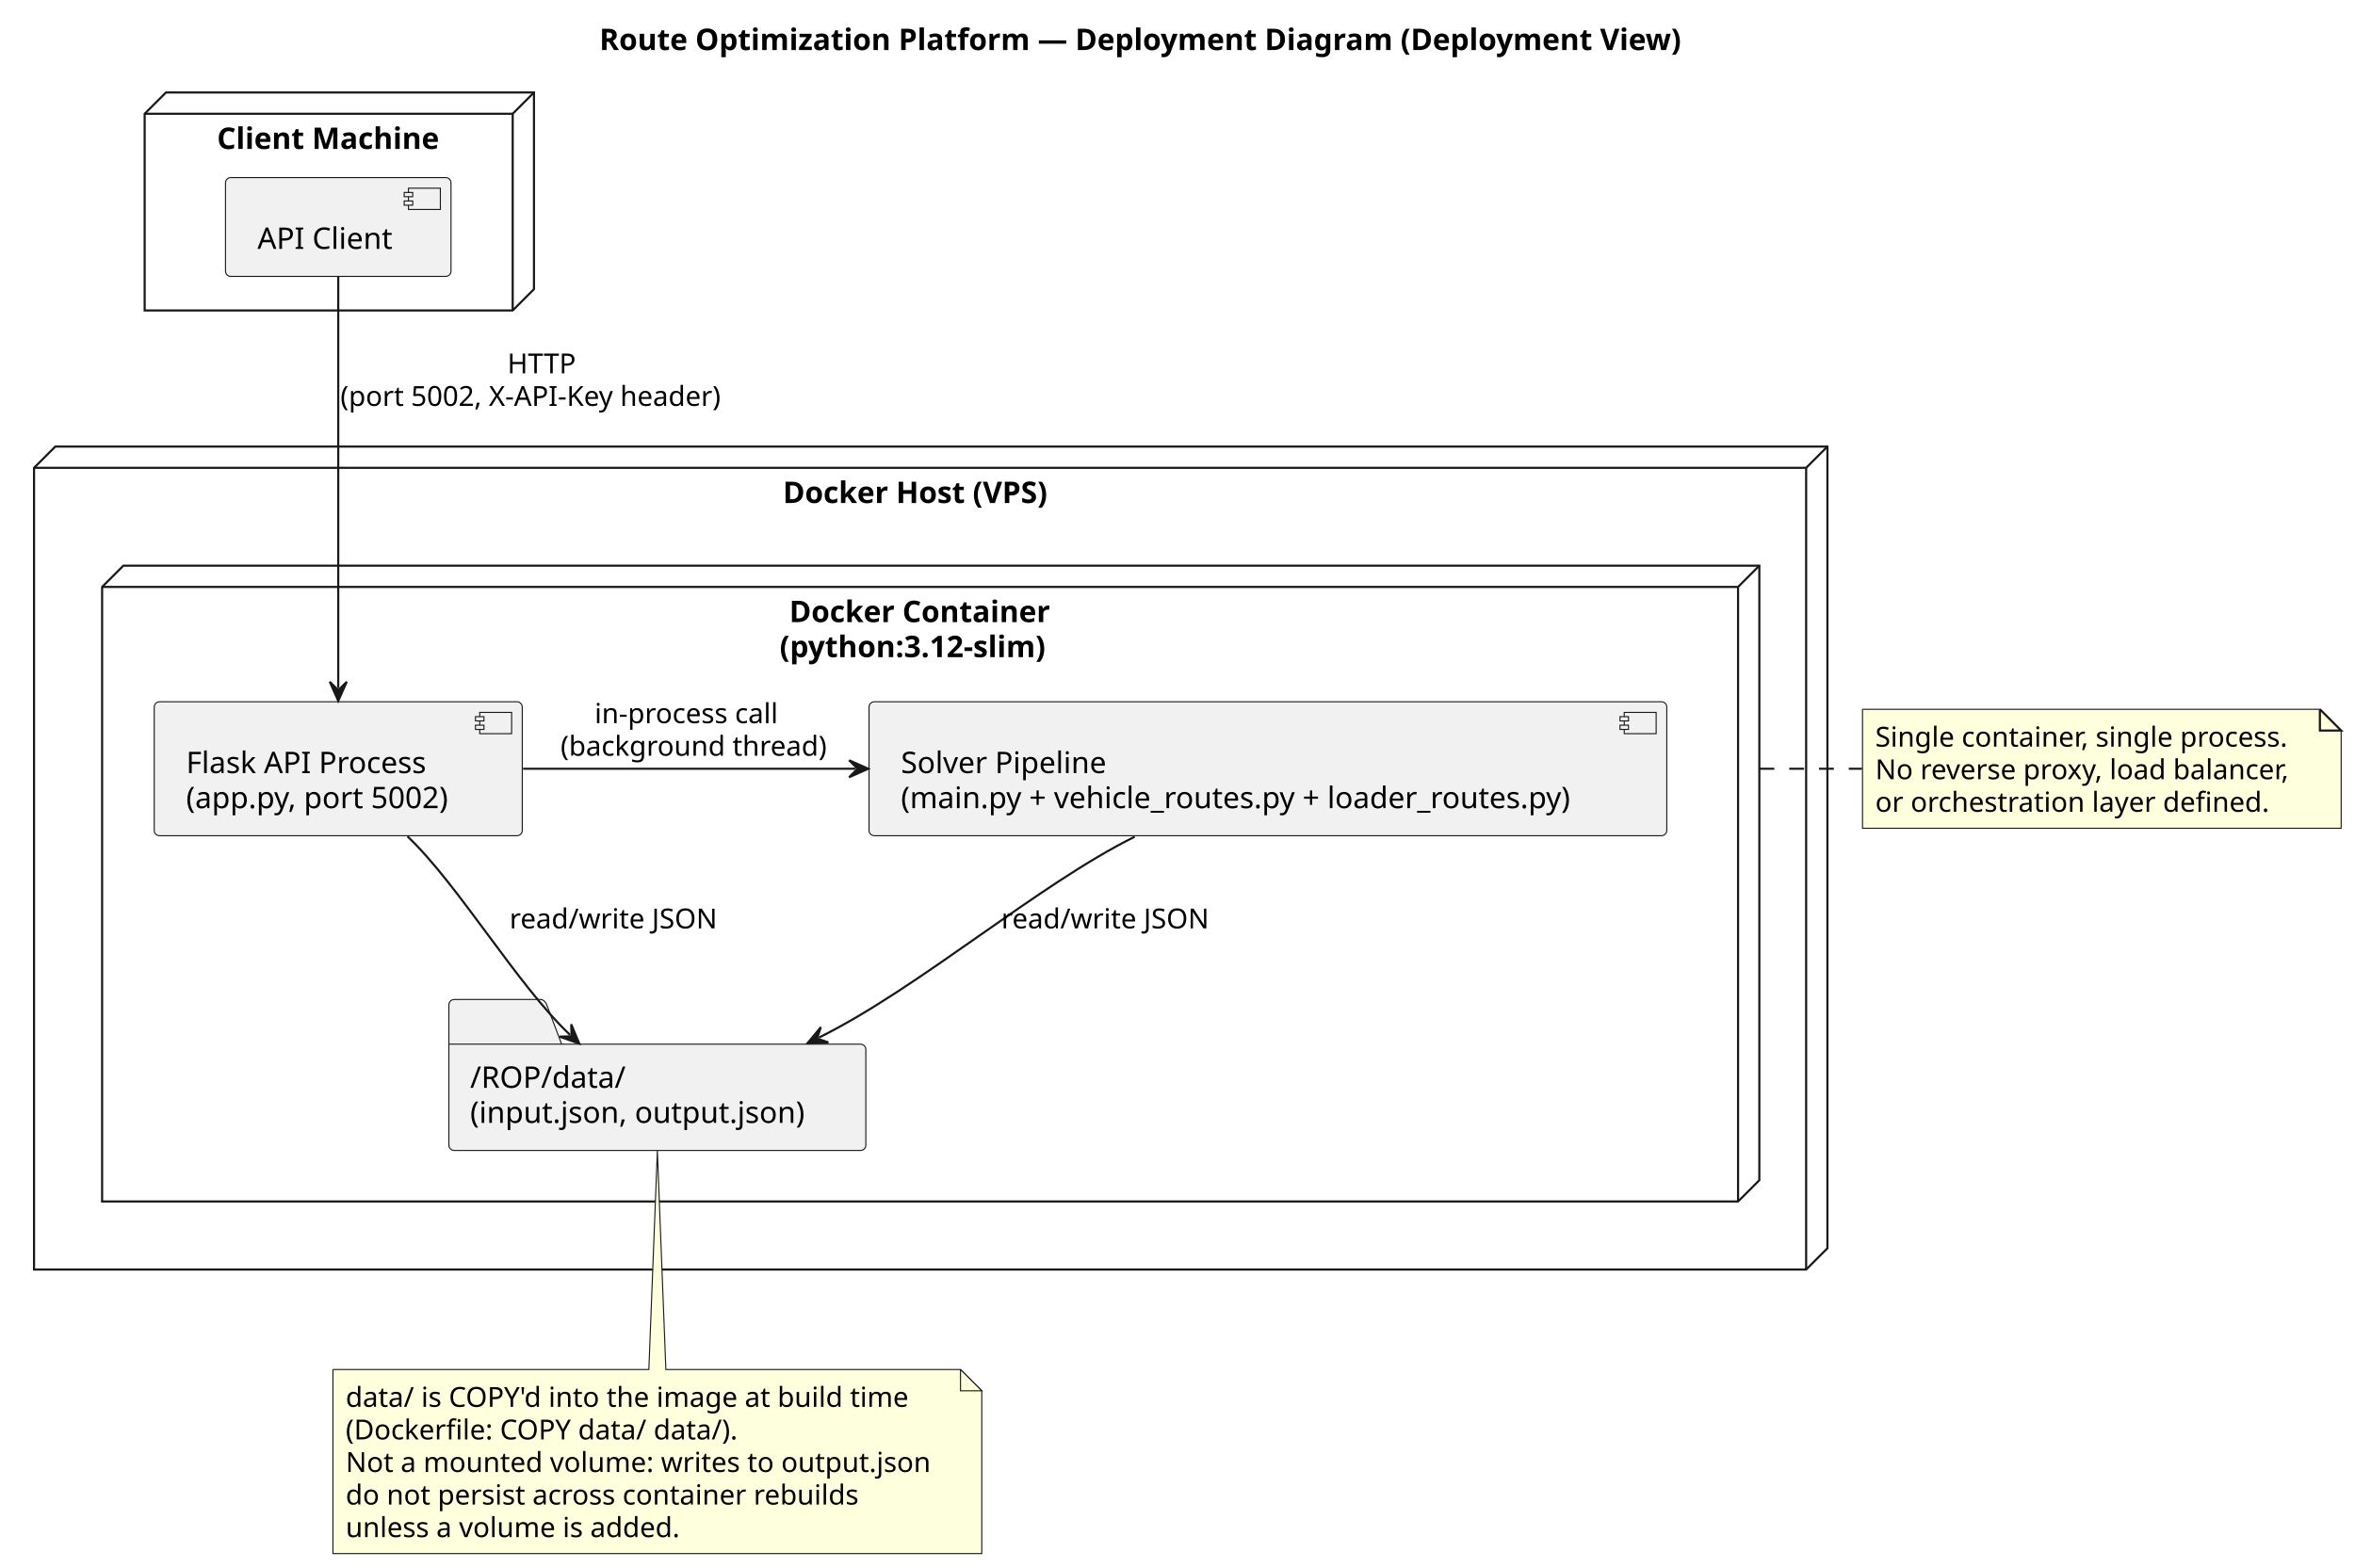
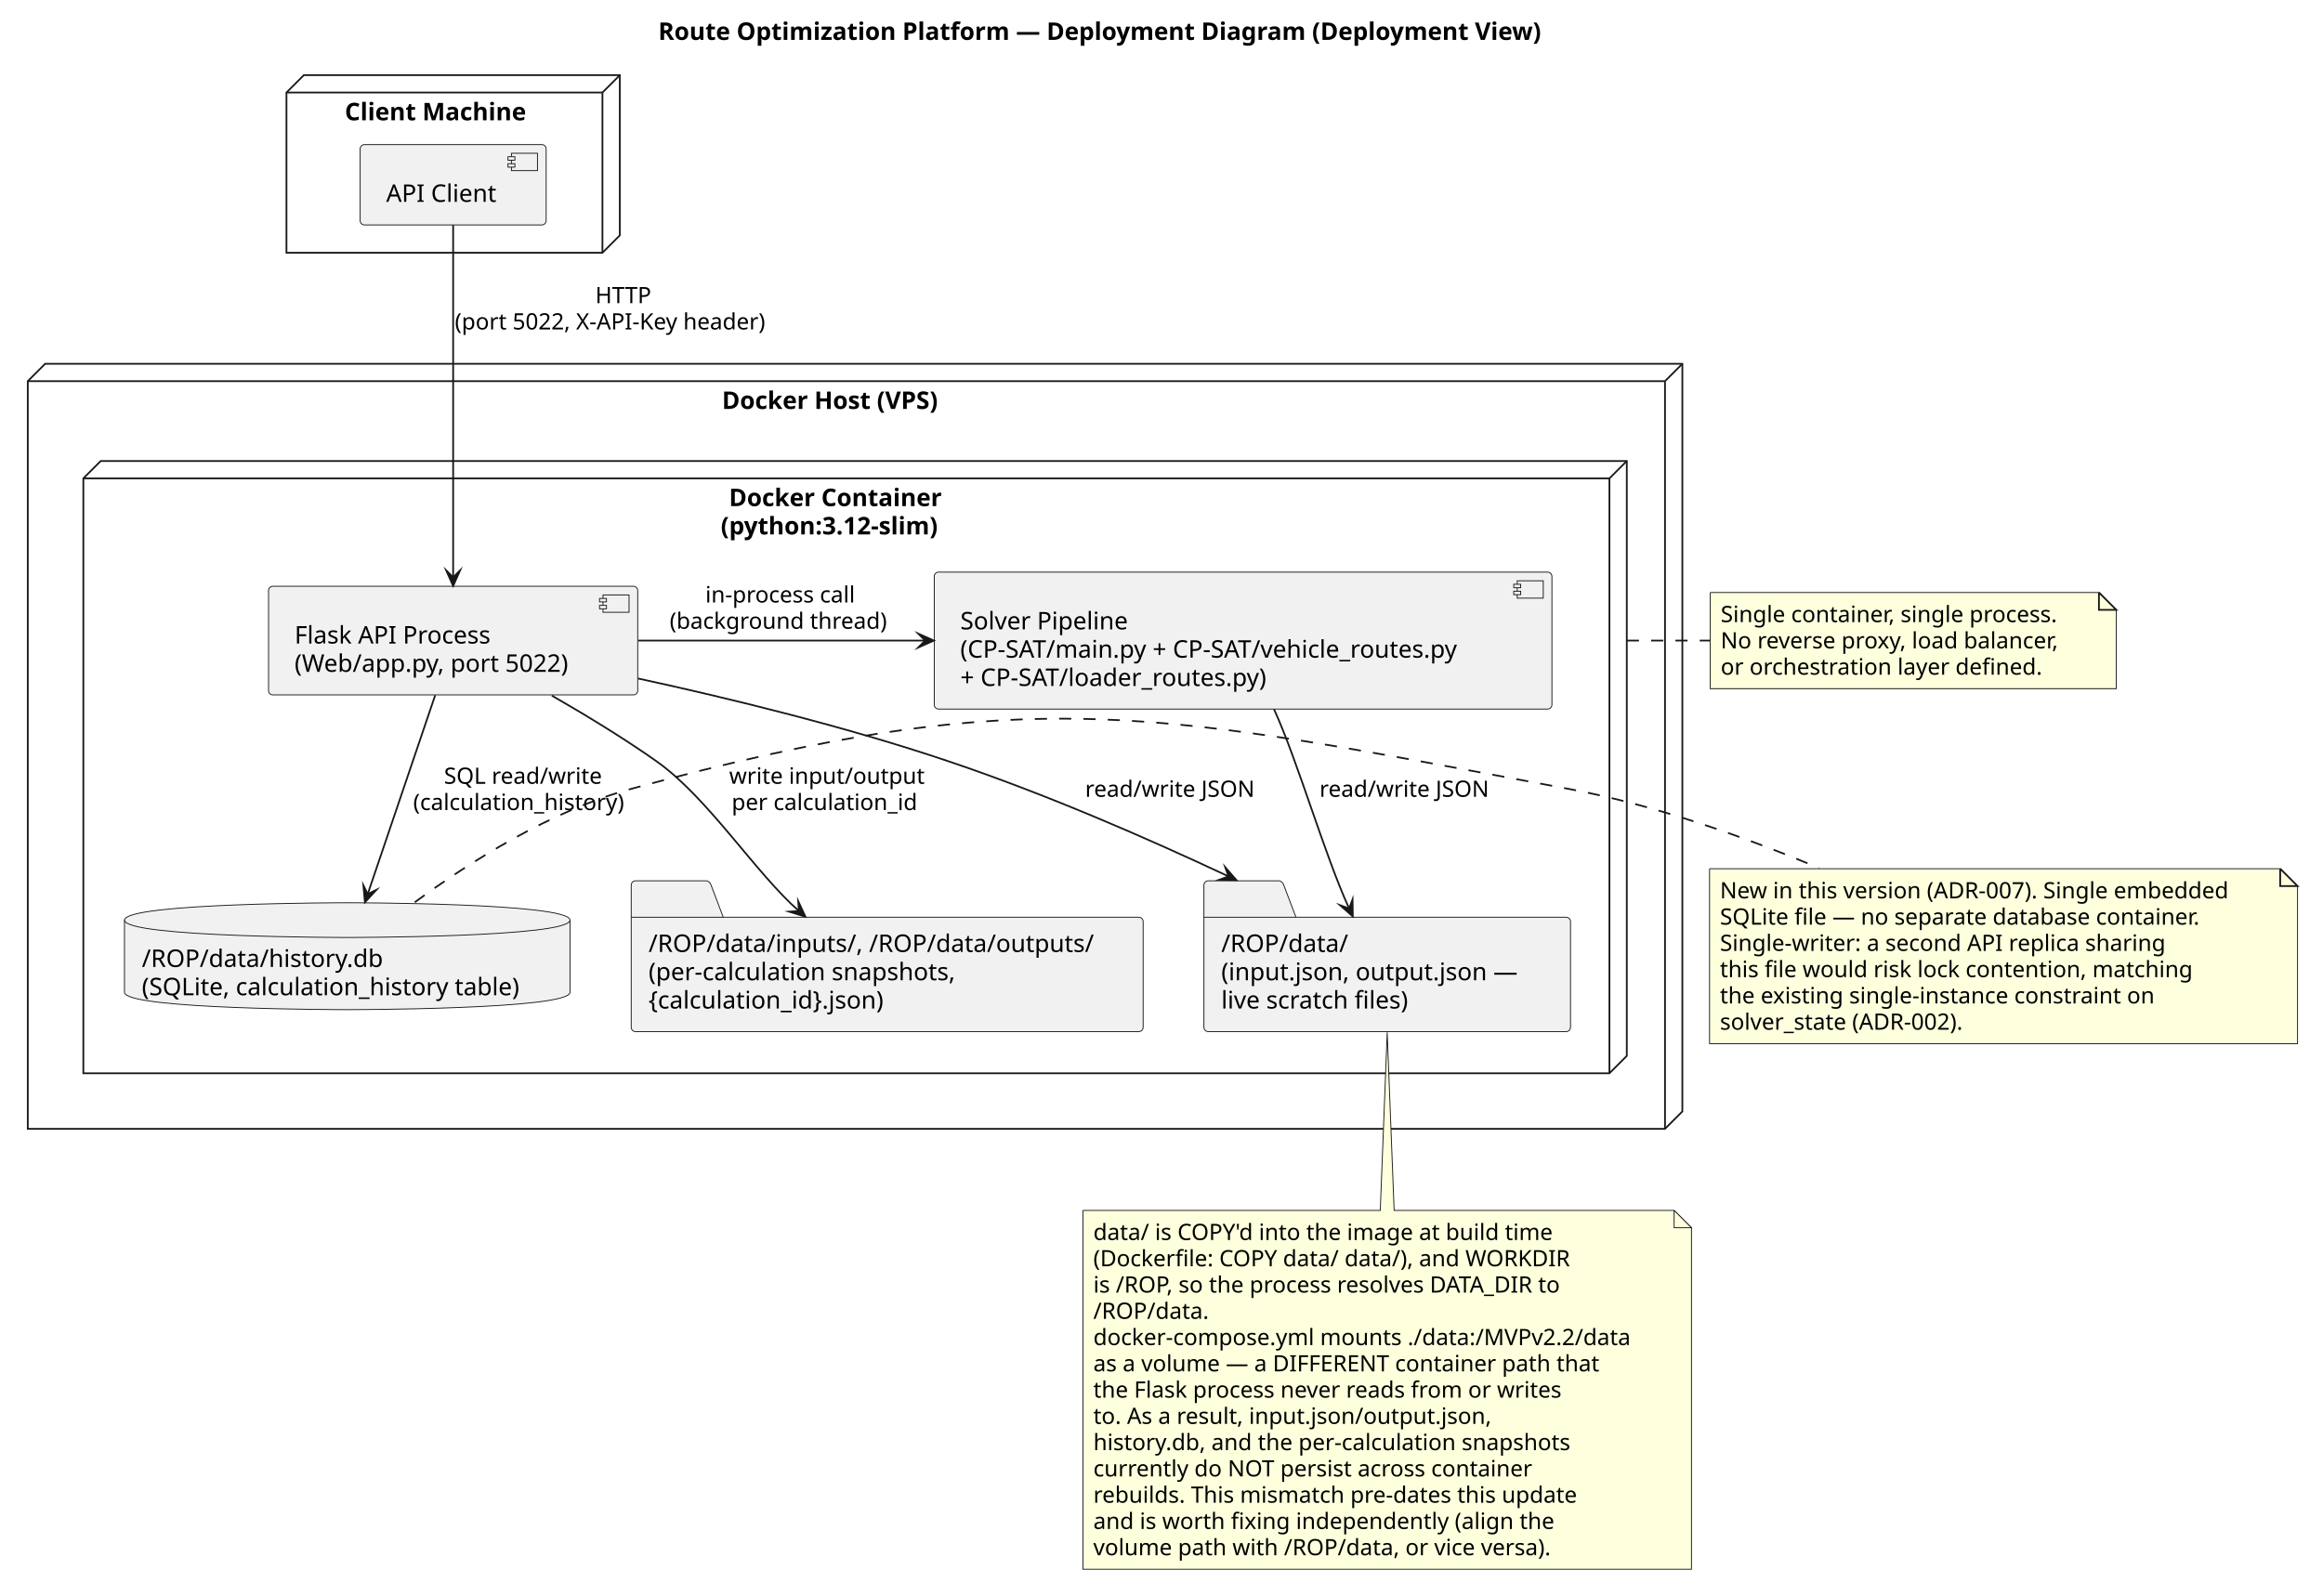
- <svg xmlns="http://www.w3.org/2000/svg" contentStyleType="text/css" height="737px" preserveAspectRatio="none" style="width:1107px;height:737px;background:#FFFFFF;" version="1.1" viewBox="0 0 1107 737" width="1107px" zoomAndPan="magnify">
+ <svg xmlns="http://www.w3.org/2000/svg" version="1.1" data-diagram-type="DESCRIPTION" style="width:1338px;height:919px;background:#FFFFFF;" width="1338px" height="919px" viewBox="0 0 1338 919" zoomAndPan="magnify" preserveAspectRatio="none" contentStyleType="text/css">
  <defs />
-   <g>
-     <text fill="#000000" font-family="sans-serif" font-size="14" font-weight="bold" lengthAdjust="spacing" textLength="530" x="281.75" y="23.535">Route Optimization Platform — Deployment Diagram (Deployment View)</text>
-     <g id="cluster_ClientNode">
-       <polygon fill="none" points="68,53.488,78,43.488,251,43.488,251,135.968,241,145.968,68,145.968,68,53.488" style="stroke:#181818;stroke-width:1.0;" />
-       <line style="stroke:#181818;stroke-width:1.0;" x1="241" x2="251" y1="53.488" y2="43.488" />
-       <line style="stroke:#181818;stroke-width:1.0;" x1="68" x2="241" y1="53.488" y2="53.488" />
-       <line style="stroke:#181818;stroke-width:1.0;" x1="241" x2="241" y1="53.488" y2="145.968" />
-       <text fill="#000000" font-family="sans-serif" font-size="14" font-weight="bold" lengthAdjust="spacing" textLength="107" x="102" y="70.023">Client Machine</text>
+   <g font-family="sans-serif" lengthAdjust="spacing">
+     <g class="title" data-source-line="1">
+       <text x="379.132" y="22.995" fill="#000" font-size="14" textLength="573.077" font-weight="700">Route Optimization Platform — Deployment Diagram (Deployment View)</text>
    </g>
-     <g id="cluster_Host">
-       <polygon fill="none" points="16,219.968,26,209.968,859,209.968,859,586.928,849,596.928,16,596.928,16,219.968" style="stroke:#181818;stroke-width:1.0;" />
-       <line style="stroke:#181818;stroke-width:1.0;" x1="849" x2="859" y1="219.968" y2="209.968" />
-       <line style="stroke:#181818;stroke-width:1.0;" x1="16" x2="849" y1="219.968" y2="219.968" />
-       <line style="stroke:#181818;stroke-width:1.0;" x1="849" x2="849" y1="219.968" y2="596.928" />
-       <text fill="#000000" font-family="sans-serif" font-size="14" font-weight="bold" lengthAdjust="spacing" textLength="131" x="368" y="236.503">Docker Host (VPS)</text>
+     <g class="cluster" data-qualified-name="ClientNode" id="ent0001" data-source-line="3">
+       <polygon points="165,53.297,175,43.297,357,43.297,357,135.597,347,145.597,165,145.597,165,53.297" fill="none" style="stroke:#181818;stroke-width:1;stroke-linejoin:miter;stroke-miterlimit:10;" />
+       <line x1="347" y1="53.297" x2="357" y2="43.297" style="stroke:#181818;stroke-width:1;" />
+       <line x1="165" y1="53.297" x2="347" y2="53.297" style="stroke:#181818;stroke-width:1;" />
+       <line x1="347" y1="53.297" x2="347" y2="145.597" style="stroke:#181818;stroke-width:1;" />
+       <text x="198.597" y="69.292" fill="#000" font-size="14" textLength="116.806" font-weight="700">Client Machine</text>
    </g>
-     <g id="cluster_Container">
-       <polygon fill="none" points="48,275.968,58,265.968,827,265.968,827,554.928,817,564.928,48,564.928,48,275.968" style="stroke:#181818;stroke-width:1.0;" />
-       <line style="stroke:#181818;stroke-width:1.0;" x1="817" x2="827" y1="275.968" y2="265.968" />
-       <line style="stroke:#181818;stroke-width:1.0;" x1="48" x2="817" y1="275.968" y2="275.968" />
-       <line style="stroke:#181818;stroke-width:1.0;" x1="817" x2="817" y1="275.968" y2="564.928" />
-       <text fill="#000000" font-family="sans-serif" font-size="14" font-weight="bold" lengthAdjust="spacing" textLength="125" x="371" y="292.503">Docker Container</text>
-       <text fill="#000000" font-family="sans-serif" font-size="14" font-weight="bold" lengthAdjust="spacing" textLength="134" x="366.5" y="308.992">(python:3.12-slim)</text>
+     <g class="cluster" data-qualified-name="Host" id="ent0003" data-source-line="7">
+       <polygon points="16,219.597,26,209.597,969,209.597,969,640.327,959,650.327,16,650.327,16,219.597" fill="none" style="stroke:#181818;stroke-width:1;stroke-linejoin:miter;stroke-miterlimit:10;" />
+       <line x1="959" y1="219.597" x2="969" y2="209.597" style="stroke:#181818;stroke-width:1;" />
+       <line x1="16" y1="219.597" x2="959" y2="219.597" style="stroke:#181818;stroke-width:1;" />
+       <line x1="959" y1="219.597" x2="959" y2="650.327" style="stroke:#181818;stroke-width:1;" />
+       <text x="415.834" y="235.592" fill="#000" font-size="14" textLength="145.332" font-weight="700">Docker Host (VPS)</text>
    </g>
-     <g id="elem_Client">
-       <rect fill="#F1F1F1" height="46.488" rx="2.5" ry="2.5" style="stroke:#181818;stroke-width:0.5;" width="106" x="106" y="83.488" />
-       <rect fill="#F1F1F1" height="10" style="stroke:#181818;stroke-width:0.5;" width="15" x="192" y="88.488" />
-       <rect fill="#F1F1F1" height="2" style="stroke:#181818;stroke-width:0.5;" width="4" x="190" y="90.488" />
-       <rect fill="#F1F1F1" height="2" style="stroke:#181818;stroke-width:0.5;" width="4" x="190" y="94.488" />
-       <text fill="#000000" font-family="sans-serif" font-size="14" lengthAdjust="spacing" textLength="66" x="121" y="117.023">API Client</text>
+     <g class="cluster" data-qualified-name="Host.Container" id="ent0004" data-source-line="8">
+       <polygon points="48,275.597,58,265.597,937,265.597,937,608.327,927,618.327,48,618.327,48,275.597" fill="none" style="stroke:#181818;stroke-width:1;stroke-linejoin:miter;stroke-miterlimit:10;" />
+       <line x1="927" y1="275.597" x2="937" y2="265.597" style="stroke:#181818;stroke-width:1;" />
+       <line x1="48" y1="275.597" x2="927" y2="275.597" style="stroke:#181818;stroke-width:1;" />
+       <line x1="927" y1="275.597" x2="927" y2="618.327" style="stroke:#181818;stroke-width:1;" />
+       <text x="419.857" y="291.592" fill="#000" font-size="14" textLength="137.286" font-weight="700">Docker Container</text>
+       <text x="415.171" y="307.889" fill="#000" font-size="14" textLength="146.658" font-weight="700">(python:3.12-slim)</text>
    </g>
-     <g id="elem_API">
-       <rect fill="#F1F1F1" height="62.977" rx="2.5" ry="2.5" style="stroke:#181818;stroke-width:0.5;" width="173" x="72.5" y="329.968" />
-       <rect fill="#F1F1F1" height="10" style="stroke:#181818;stroke-width:0.5;" width="15" x="225.5" y="334.968" />
-       <rect fill="#F1F1F1" height="2" style="stroke:#181818;stroke-width:0.5;" width="4" x="223.5" y="336.968" />
-       <rect fill="#F1F1F1" height="2" style="stroke:#181818;stroke-width:0.5;" width="4" x="223.5" y="340.968" />
-       <text fill="#000000" font-family="sans-serif" font-size="14" lengthAdjust="spacing" textLength="117" x="87.5" y="363.503">Flask API Process</text>
-       <text fill="#000000" font-family="sans-serif" font-size="14" lengthAdjust="spacing" textLength="133" x="87.5" y="379.992">(app.py, port 5002)</text>
+     <g class="entity" data-qualified-name="ClientNode.Client" id="ent0002" data-source-line="4">
+       <rect x="207.44" y="83.297" width="107.129" height="46.297" fill="#F1F1F1" style="stroke:#181818;stroke-width:0.5;" rx="2.5" ry="2.5" />
+       <rect x="294.569" y="88.297" width="15" height="10" fill="#F1F1F1" style="stroke:#181818;stroke-width:0.5;" />
+       <rect x="292.569" y="90.297" width="4" height="2" fill="#F1F1F1" style="stroke:#181818;stroke-width:0.5;" />
+       <rect x="292.569" y="94.297" width="4" height="2" fill="#F1F1F1" style="stroke:#181818;stroke-width:0.5;" />
+       <text x="222.44" y="116.292" fill="#000" font-size="14" textLength="67.129">API Client</text>
    </g>
-     <g id="elem_Pipeline">
-       <rect fill="#F1F1F1" height="62.977" rx="2.5" ry="2.5" style="stroke:#181818;stroke-width:0.5;" width="375" x="408.5" y="329.968" />
-       <rect fill="#F1F1F1" height="10" style="stroke:#181818;stroke-width:0.5;" width="15" x="763.5" y="334.968" />
-       <rect fill="#F1F1F1" height="2" style="stroke:#181818;stroke-width:0.5;" width="4" x="761.5" y="336.968" />
-       <rect fill="#F1F1F1" height="2" style="stroke:#181818;stroke-width:0.5;" width="4" x="761.5" y="340.968" />
-       <text fill="#000000" font-family="sans-serif" font-size="14" lengthAdjust="spacing" textLength="100" x="423.5" y="363.503">Solver Pipeline</text>
-       <text fill="#000000" font-family="sans-serif" font-size="14" lengthAdjust="spacing" textLength="335" x="423.5" y="379.992">(main.py + vehicle_routes.py + loader_routes.py)</text>
+     <g class="entity" data-qualified-name="Host.Container.API" id="ent0005" data-source-line="9">
+       <rect x="154.68" y="337.747" width="212.635" height="62.594" fill="#F1F1F1" style="stroke:#181818;stroke-width:0.5;" rx="2.5" ry="2.5" />
+       <rect x="347.315" y="342.747" width="15" height="10" fill="#F1F1F1" style="stroke:#181818;stroke-width:0.5;" />
+       <rect x="345.315" y="344.747" width="4" height="2" fill="#F1F1F1" style="stroke:#181818;stroke-width:0.5;" />
+       <rect x="345.315" y="348.747" width="4" height="2" fill="#F1F1F1" style="stroke:#181818;stroke-width:0.5;" />
+       <text x="169.68" y="370.742" fill="#000" font-size="14" textLength="120.634">Flask API Process</text>
+       <text x="169.68" y="387.039" fill="#000" font-size="14" textLength="172.635">(Web/app.py, port 5022)</text>
    </g>
-     <g id="elem_DataDir">
-       <path d="M213.5,469.948 L254.5,469.948 A3.75,3.75 0 0 1 257,472.448 L264,490.948 L404.5,490.948 A2.5,2.5 0 0 1 407,493.448 L407,538.425 A2.5,2.5 0 0 1 404.5,540.925 L213.5,540.925 A2.5,2.5 0 0 1 211,538.425 L211,472.448 A2.5,2.5 0 0 1 213.5,469.948 " fill="#F1F1F1" style="stroke:#181818;stroke-width:0.5;" />
-       <line style="stroke:#181818;stroke-width:0.5;" x1="211" x2="264" y1="490.948" y2="490.948" />
-       <text fill="#000000" font-family="sans-serif" font-size="14" lengthAdjust="spacing" textLength="79" x="221" y="511.483">/ROP/data/</text>
-       <text fill="#000000" font-family="sans-serif" font-size="14" lengthAdjust="spacing" textLength="166" x="221" y="527.972">(input.json, output.json)</text>
+     <g class="entity" data-qualified-name="Host.Container.Pipeline" id="ent0006" data-source-line="10">
+       <rect x="538.11" y="329.597" width="355.772" height="78.891" fill="#F1F1F1" style="stroke:#181818;stroke-width:0.5;" rx="2.5" ry="2.5" />
+       <rect x="873.882" y="334.597" width="15" height="10" fill="#F1F1F1" style="stroke:#181818;stroke-width:0.5;" />
+       <rect x="871.882" y="336.597" width="4" height="2" fill="#F1F1F1" style="stroke:#181818;stroke-width:0.5;" />
+       <rect x="871.882" y="340.597" width="4" height="2" fill="#F1F1F1" style="stroke:#181818;stroke-width:0.5;" />
+       <text x="553.11" y="362.592" fill="#000" font-size="14" textLength="103.544">Solver Pipeline</text>
+       <text x="553.11" y="378.889" fill="#000" font-size="14" textLength="315.772">(CP-SAT/main.py + CP-SAT/vehicle_routes.py</text>
+       <text x="553.11" y="395.186" fill="#000" font-size="14" textLength="194.147">+ CP-SAT/loader_routes.py)</text>
    </g>
-     <g id="elem_GMN13">
-       <path d="M156.5,643.928 L156.5,730.481 A0,0 0 0 0 156.5,730.481 L461.5,730.481 A0,0 0 0 0 461.5,730.481 L461.5,653.928 L451.5,643.928 L313,643.928 L309,541.098 L305,643.928 L156.5,643.928 A0,0 0 0 0 156.5,643.928 " fill="#FEFFDD" style="stroke:#181818;stroke-width:0.5;" />
-       <path d="M451.5,643.928 L451.5,653.928 L461.5,653.928 L451.5,643.928 " fill="#FEFFDD" style="stroke:#181818;stroke-width:0.5;" />
-       <text fill="#000000" font-family="sans-serif" font-size="13" lengthAdjust="spacing" textLength="277" x="162.5" y="661.497">data/ is COPY'd into the image at build time</text>
-       <text fill="#000000" font-family="sans-serif" font-size="13" lengthAdjust="spacing" textLength="195" x="162.5" y="676.807">(Dockerfile: COPY data/ data/).</text>
-       <text fill="#000000" font-family="sans-serif" font-size="13" lengthAdjust="spacing" textLength="284" x="162.5" y="692.118">Not a mounted volume: writes to output.json</text>
-       <text fill="#000000" font-family="sans-serif" font-size="13" lengthAdjust="spacing" textLength="251" x="162.5" y="707.428">do not persist across container rebuilds</text>
-       <text fill="#000000" font-family="sans-serif" font-size="13" lengthAdjust="spacing" textLength="163" x="162.5" y="722.739">unless a volume is added.</text>
+     <g class="entity" data-qualified-name="Host.Container.DataDir" id="ent0007" data-source-line="11">
+       <path d="M695.93,507.437 L736.93,507.437 A3.75,3.75 0 0 1 739.43,509.937 L746.43,528.437 L902.076,528.437 A2.5,2.5 0 0 1 904.576,530.937 L904.576,591.828 A2.5,2.5 0 0 1 902.076,594.328 L695.93,594.328 A2.5,2.5 0 0 1 693.43,591.828 L693.43,509.937 A2.5,2.5 0 0 1 695.93,507.437" style="stroke:#181818;stroke-width:0.5;" fill="#F1F1F1" />
+       <line x1="693.43" y1="528.437" x2="746.43" y2="528.437" style="stroke:#181818;stroke-width:0.5;" />
+       <text x="703.43" y="548.432" fill="#000" font-size="14" textLength="74.874">/ROP/data/</text>
+       <text x="703.43" y="564.729" fill="#000" font-size="14" textLength="181.146">(input.json, output.json —</text>
+       <text x="703.43" y="581.026" fill="#000" font-size="14" textLength="119.041">live scratch files)</text>
    </g>
-     <g id="elem_GMN16">
-       <path d="M875.5,333.498 L875.5,389.43 L1100.5,389.43 L1100.5,343.498 L1090.5,333.498 L875.5,333.498 " fill="#FEFFDD" style="stroke:#181818;stroke-width:0.5;" />
-       <path d="M1090.5,333.498 L1090.5,343.498 L1100.5,343.498 L1090.5,333.498 " fill="#FEFFDD" style="stroke:#181818;stroke-width:1.0;" />
-       <text fill="#000000" font-family="sans-serif" font-size="13" lengthAdjust="spacing" textLength="204" x="881.5" y="351.067">Single container, single process.</text>
-       <text fill="#000000" font-family="sans-serif" font-size="13" lengthAdjust="spacing" textLength="203" x="881.5" y="366.377">No reverse proxy, load balancer,</text>
-       <text fill="#000000" font-family="sans-serif" font-size="13" lengthAdjust="spacing" textLength="190" x="881.5" y="381.688">or orchestration layer defined.</text>
+     <g class="entity" data-qualified-name="Host.Container.Snapshots" id="ent0008" data-source-line="12">
+       <path d="M366.07,507.437 L407.07,507.437 A3.75,3.75 0 0 1 409.57,509.937 L416.57,528.437 L655.928,528.437 A2.5,2.5 0 0 1 658.428,530.937 L658.428,591.828 A2.5,2.5 0 0 1 655.928,594.328 L366.07,594.328 A2.5,2.5 0 0 1 363.57,591.828 L363.57,509.937 A2.5,2.5 0 0 1 366.07,507.437" style="stroke:#181818;stroke-width:0.5;" fill="#F1F1F1" />
+       <line x1="363.57" y1="528.437" x2="416.57" y2="528.437" style="stroke:#181818;stroke-width:0.5;" />
+       <text x="373.57" y="548.432" fill="#000" font-size="14" textLength="264.858">/ROP/data/inputs/, /ROP/data/outputs/</text>
+       <text x="373.57" y="564.729" fill="#000" font-size="14" textLength="189.841">(per-calculation snapshots,</text>
+       <text x="373.57" y="581.026" fill="#000" font-size="14" textLength="152.147">{calculation_id}.json)</text>
    </g>
-     <g id="link_Client_API">
-       <path d="M159,130.158 C159,175.458 159,271.948 159,323.548 " fill="none" id="Client-to-API" style="stroke:#181818;stroke-width:1.0;" />
-       <polygon fill="#181818" points="159,329.548,163,320.548,159,324.548,155,320.548,159,329.548" style="stroke:#181818;stroke-width:1.0;" />
-       <text fill="#000000" font-family="sans-serif" font-size="13" lengthAdjust="spacing" textLength="33" x="238.5" y="175.537">HTTP</text>
-       <text fill="#000000" font-family="sans-serif" font-size="13" lengthAdjust="spacing" textLength="190" x="160" y="190.847">(port 5002, X-API-Key header)</text>
+     <g class="entity" data-qualified-name="Host.Container.HistoryDB" id="ent0009" data-source-line="13">
+       <path d="M71.7,530.087 C71.7,520.087 200.003,520.087 200.003,520.087 C200.003,520.087 328.305,520.087 328.305,530.087 L328.305,571.681 C328.305,581.681 200.003,581.681 200.003,581.681 C200.003,581.681 71.7,581.681 71.7,571.681 L71.7,530.087" style="stroke:#181818;stroke-width:0.5;" fill="#F1F1F1" />
+       <path d="M71.7,530.087 C71.7,540.087 200.003,540.087 200.003,540.087 C200.003,540.087 328.305,540.087 328.305,530.087" style="stroke:#181818;stroke-width:0.5;" fill="none" />
+       <text x="81.7" y="557.082" fill="#000" font-size="14" textLength="145.25">/ROP/data/history.db</text>
+       <text x="81.7" y="573.379" fill="#000" font-size="14" textLength="236.605">(SQLite, calculation_history table)</text>
    </g>
-     <g id="link_API_Pipeline">
-       <path d="M245.86,361.458 C292.41,361.458 345.66,361.458 402.13,361.458 " fill="none" id="API-to-Pipeline" style="stroke:#181818;stroke-width:1.0;" />
-       <polygon fill="#181818" points="408.13,361.458,399.13,357.458,403.13,361.458,399.13,365.458,408.13,361.458" style="stroke:#181818;stroke-width:1.0;" />
-       <text fill="#000000" font-family="sans-serif" font-size="13" lengthAdjust="spacing" textLength="95" x="279.5" y="340.027">in-process call</text>
-       <text fill="#000000" font-family="sans-serif" font-size="13" lengthAdjust="spacing" textLength="127" x="263.5" y="355.337">(background thread)</text>
+     <g class="entity" data-qualified-name="GMN16" id="ent0017" data-source-line="25">
+       <path d="M623.74,697.327 L623.74,904.053 A0,0 0 0 0 623.74,904.053 L974.26,904.053 A0,0 0 0 0 974.26,904.053 L974.26,707.327 L964.26,697.327 L803,697.327 L799,594.767 L795,697.327 L623.74,697.327 A0,0 0 0 0 623.74,697.327" style="stroke:#181818;stroke-width:0.5;" fill="#FEFFDD" />
+       <path d="M964.26,697.327 L964.26,707.327 L974.26,707.327 L964.26,697.327" style="stroke:#181818;stroke-width:0.5;" fill="#FEFFDD" />
+       <text x="629.74" y="714.394" fill="#000" font-size="13" textLength="285.149">data/ is COPY'd into the image at build time</text>
+       <text x="629.74" y="729.527" fill="#000" font-size="13" textLength="295.49">(Dockerfile: COPY data/ data/), and WORKDIR</text>
+       <text x="629.74" y="744.659" fill="#000" font-size="13" textLength="293.541">is /ROP, so the process resolves DATA_DIR to</text>
+       <text x="629.74" y="759.792" fill="#000" font-size="13" textLength="69.278">/ROP/data.</text>
+       <text x="629.74" y="774.925" fill="#000" font-size="13" textLength="329.52">docker-compose.yml mounts ./data:/MVPv2.2/data</text>
+       <text x="629.74" y="790.058" fill="#000" font-size="13" textLength="314.368">as a volume — a DIFFERENT container path that</text>
+       <text x="629.74" y="805.191" fill="#000" font-size="13" textLength="290.761">the Flask process never reads from or writes</text>
+       <text x="629.74" y="820.323" fill="#000" font-size="13" textLength="244.791">to. As a result, input.json/output.json,</text>
+       <text x="629.74" y="835.456" fill="#000" font-size="13" textLength="294.747">history.db, and the per-calculation snapshots</text>
+       <text x="629.74" y="850.589" fill="#000" font-size="13" textLength="270.886">currently do NOT persist across container</text>
+       <text x="629.74" y="865.722" fill="#000" font-size="13" textLength="299.501">rebuilds. This mismatch pre-dates this update</text>
+       <text x="629.74" y="880.855" fill="#000" font-size="13" textLength="284.458">and is worth fixing independently (align the</text>
+       <text x="629.74" y="895.988" fill="#000" font-size="13" textLength="284.096">volume path with /ROP/data, or vice versa).</text>
    </g>
-     <g id="link_Pipeline_DataDir">
-       <path d="M533.37,393.438 C488.01,415.878 432.028,464.578 384.938,487.868 " fill="none" id="Pipeline-to-DataDir" style="stroke:#181818;stroke-width:1.0;" />
-       <polygon fill="#181818" points="379.56,490.528,389.401,490.124,384.042,488.312,385.854,482.953,379.56,490.528" style="stroke:#181818;stroke-width:1.0;" />
-       <text fill="#000000" font-family="sans-serif" font-size="13" lengthAdjust="spacing" textLength="100" x="470.68" y="436.517">read/write JSON</text>
+     <g class="entity" data-qualified-name="GMN19" id="ent0020" data-source-line="41">
+       <path d="M984.66,500.487 L984.66,601.284 L1323.341,601.284 L1323.341,510.487 L1313.341,500.487 L984.66,500.487" style="stroke:#181818;stroke-width:0.5;" fill="#FEFFDD" />
+       <path d="M1313.341,500.487 L1313.341,510.487 L1323.341,510.487 L1313.341,500.487" style="stroke:#181818;stroke-width:1;" fill="#FEFFDD" />
+       <text x="990.66" y="517.554" fill="#000" font-size="13" textLength="317.681">New in this version (ADR-007). Single embedded</text>
+       <text x="990.66" y="532.687" fill="#000" font-size="13" textLength="299.616">SQLite file — no separate database container.</text>
+       <text x="990.66" y="547.819" fill="#000" font-size="13" textLength="274.98">Single-writer: a second API replica sharing</text>
+       <text x="990.66" y="562.952" fill="#000" font-size="13" textLength="291.427">this file would risk lock contention, matching</text>
+       <text x="990.66" y="578.085" fill="#000" font-size="13" textLength="269.052">the existing single-instance constraint on</text>
+       <text x="990.66" y="593.218" fill="#000" font-size="13" textLength="154.654">solver_state (ADR-002).</text>
    </g>
-     <g id="link_API_DataDir">
-       <path d="M191.55,393.268 C215.33,415.778 243.243,463.194 267.942,486.574 " fill="none" id="API-to-DataDir" style="stroke:#181818;stroke-width:1.0;" />
-       <polygon fill="#181818" points="272.3,490.698,268.514,481.606,268.669,487.261,263.014,487.416,272.3,490.698" style="stroke:#181818;stroke-width:1.0;" />
-       <text fill="#000000" font-family="sans-serif" font-size="13" lengthAdjust="spacing" textLength="100" x="239.5" y="436.517">read/write JSON</text>
+     <g class="entity" data-qualified-name="GMN22" id="ent0023" data-source-line="50">
+       <path d="M985.07,341.347 L985.07,396.745 L1218.939,396.745 L1218.939,351.347 L1208.939,341.347 L985.07,341.347" style="stroke:#181818;stroke-width:0.5;" fill="#FEFFDD" />
+       <path d="M1208.939,341.347 L1208.939,351.347 L1218.939,351.347 L1208.939,341.347" style="stroke:#181818;stroke-width:1;" fill="#FEFFDD" />
+       <text x="991.07" y="358.414" fill="#000" font-size="13" textLength="210.952">Single container, single process.</text>
+       <text x="991.07" y="373.547" fill="#000" font-size="13" textLength="212.869">No reverse proxy, load balancer,</text>
+       <text x="991.07" y="388.679" fill="#000" font-size="13" textLength="198.136">or orchestration layer defined.</text>
    </g>
-     <g id="link_Container_GMN16">
-       <path d="M827.039,361.458 C827.184,361.458 827.328,361.458 827.473,361.458 C827.763,361.458 828.052,361.458 828.341,361.458 C828.92,361.458 829.499,361.458 830.078,361.458 C831.235,361.458 832.393,361.458 833.55,361.458 C838.18,361.458 842.811,361.458 847.441,361.458 C856.702,361.458 865.965,361.458 875.23,361.458 " fill="none" id="Container-GMN16" style="stroke:#181818;stroke-width:1.0;stroke-dasharray:7.0,7.0;" />
+     <g class="link" data-entity-1="ent0002" data-entity-2="ent0005" id="lnk10" data-source-line="17" data-link-type="dependency">
+       <path d="M261,129.667 C261,176.317 261,279.517 261,332.587" style="stroke:#181818;stroke-width:1;" fill="none" id="Client-to-API" />
+       <polygon points="261,337.587,265,328.587,261,332.587,257,328.587,261,337.587" fill="#181818" style="stroke:#181818;stroke-width:1;stroke-linejoin:miter;stroke-miterlimit:10;" />
+       <text x="342.888" y="174.664" fill="#000" font-size="13" textLength="33.497">HTTP</text>
+       <text x="262" y="189.797" fill="#000" font-size="13" textLength="195.273">(port 5022, X-API-Key header)</text>
+     </g>
+     <g class="link" data-entity-1="ent0005" data-entity-2="ent0006" id="lnk11" data-source-line="18" data-link-type="dependency">
+       <path d="M367.68,369.037 C418.37,369.037 475.34,369.037 532.88,369.037" style="stroke:#181818;stroke-width:1;" fill="none" id="API-to-Pipeline" />
+       <polygon points="537.88,369.037,528.88,365.037,532.88,369.037,528.88,373.037,537.88,369.037" fill="#181818" style="stroke:#181818;stroke-width:1;stroke-linejoin:miter;stroke-miterlimit:10;" />
+       <text x="406.267" y="347.104" fill="#000" font-size="13" textLength="93.253">in-process call</text>
+       <text x="385.72" y="362.237" fill="#000" font-size="13" textLength="134.348">(background thread)</text>
+     </g>
+     <g class="link" data-entity-1="ent0006" data-entity-2="ent0007" id="lnk12" data-source-line="19" data-link-type="dependency">
+       <path d="M733.81,408.627 C747.14,437.517 763.295,493.517 777.095,523.417" style="stroke:#181818;stroke-width:1;" fill="none" id="Pipeline-to-DataDir" />
+       <polygon points="779.19,527.957,779.05,518.109,777.095,523.417,771.787,521.461,779.19,527.957" fill="#181818" style="stroke:#181818;stroke-width:1;stroke-linejoin:miter;stroke-miterlimit:10;" />
+       <text x="760" y="459.054" fill="#000" font-size="13" textLength="102.8">read/write JSON</text>
+     </g>
+     <g class="link" data-entity-1="ent0005" data-entity-2="ent0007" id="lnk13" data-source-line="20" data-link-type="dependency">
+       <path d="M367.51,390.877 C421.62,402.647 488.02,418.937 546,438.487 C602.62,457.577 659.483,482.324 707.603,504.894" style="stroke:#181818;stroke-width:1;" fill="none" id="API-to-DataDir" />
+       <polygon points="712.13,507.017,705.68,499.574,707.603,504.894,702.283,506.816,712.13,507.017" fill="#181818" style="stroke:#181818;stroke-width:1;stroke-linejoin:miter;stroke-miterlimit:10;" />
+       <text x="625" y="459.054" fill="#000" font-size="13" textLength="102.8">read/write JSON</text>
+     </g>
+     <g class="link" data-entity-1="ent0005" data-entity-2="ent0008" id="lnk14" data-source-line="21" data-link-type="dependency">
+       <path d="M317.84,400.737 C337.35,411.937 359.04,425.147 378,438.487 C407.8,459.467 435.384,503.208 460.144,524.828" style="stroke:#181818;stroke-width:1;" fill="none" id="API-to-Snapshots" />
+       <polygon points="463.91,528.117,459.762,519.184,460.144,524.828,454.5,525.21,463.91,528.117" fill="#181818" style="stroke:#181818;stroke-width:1;stroke-linejoin:miter;stroke-miterlimit:10;" />
+       <text x="420" y="451.554" fill="#000" font-size="13" textLength="117.514">write input/output</text>
+       <text x="421.416" y="466.687" fill="#000" font-size="13" textLength="114.683">per calculation_id</text>
+     </g>
+     <g class="link" data-entity-1="ent0005" data-entity-2="ent0009" id="lnk15" data-source-line="22" data-link-type="dependency">
+       <path d="M250.65,400.547 C239.37,433.817 223.027,482.002 211.797,515.092" style="stroke:#181818;stroke-width:1;" fill="none" id="API-to-HistoryDB" />
+       <polygon points="210.19,519.827,216.87,512.59,211.797,515.092,209.295,510.019,210.19,519.827" fill="#181818" style="stroke:#181818;stroke-width:1;stroke-linejoin:miter;stroke-miterlimit:10;" />
+       <text x="255.732" y="451.554" fill="#000" font-size="13" textLength="96.484">SQL read/write</text>
+       <text x="238" y="466.687" fill="#000" font-size="13" textLength="131.949">(calculation_history)</text>
+     </g>
+     <g class="link" data-entity-1="ent0009" data-entity-2="ent0020" id="lnk21" data-source-line="41" data-link-type="association">
+       <path d="M238.91,519.797 C270.43,496.727 317.09,467.147 363.5,454.487 C595.04,391.317 667.54,410.647 903.5,454.487 C952.41,463.577 1004.08,481.847 1047.72,500.057" style="stroke:#181818;stroke-width:1;stroke-dasharray:7,7;" fill="none" id="HistoryDB-GMN19" />
+     </g>
+     <g class="link" data-entity-1="ent0004" data-entity-2="ent0023" id="lnk24" data-source-line="50" data-link-type="association">
+       <path d="M937.008,369.037 C937.151,369.037 937.295,369.037 937.439,369.037 C937.726,369.037 938.014,369.037 938.301,369.037 C938.876,369.037 939.451,369.037 940.025,369.037 C941.175,369.037 942.325,369.037 943.474,369.037 C948.073,369.037 952.672,369.037 957.271,369.037 C966.47,369.037 975.67,369.037 984.87,369.037" style="stroke:#181818;stroke-width:1;stroke-dasharray:7,7;" fill="none" id="Container-GMN22" />
    </g>
  </g>
</svg>
